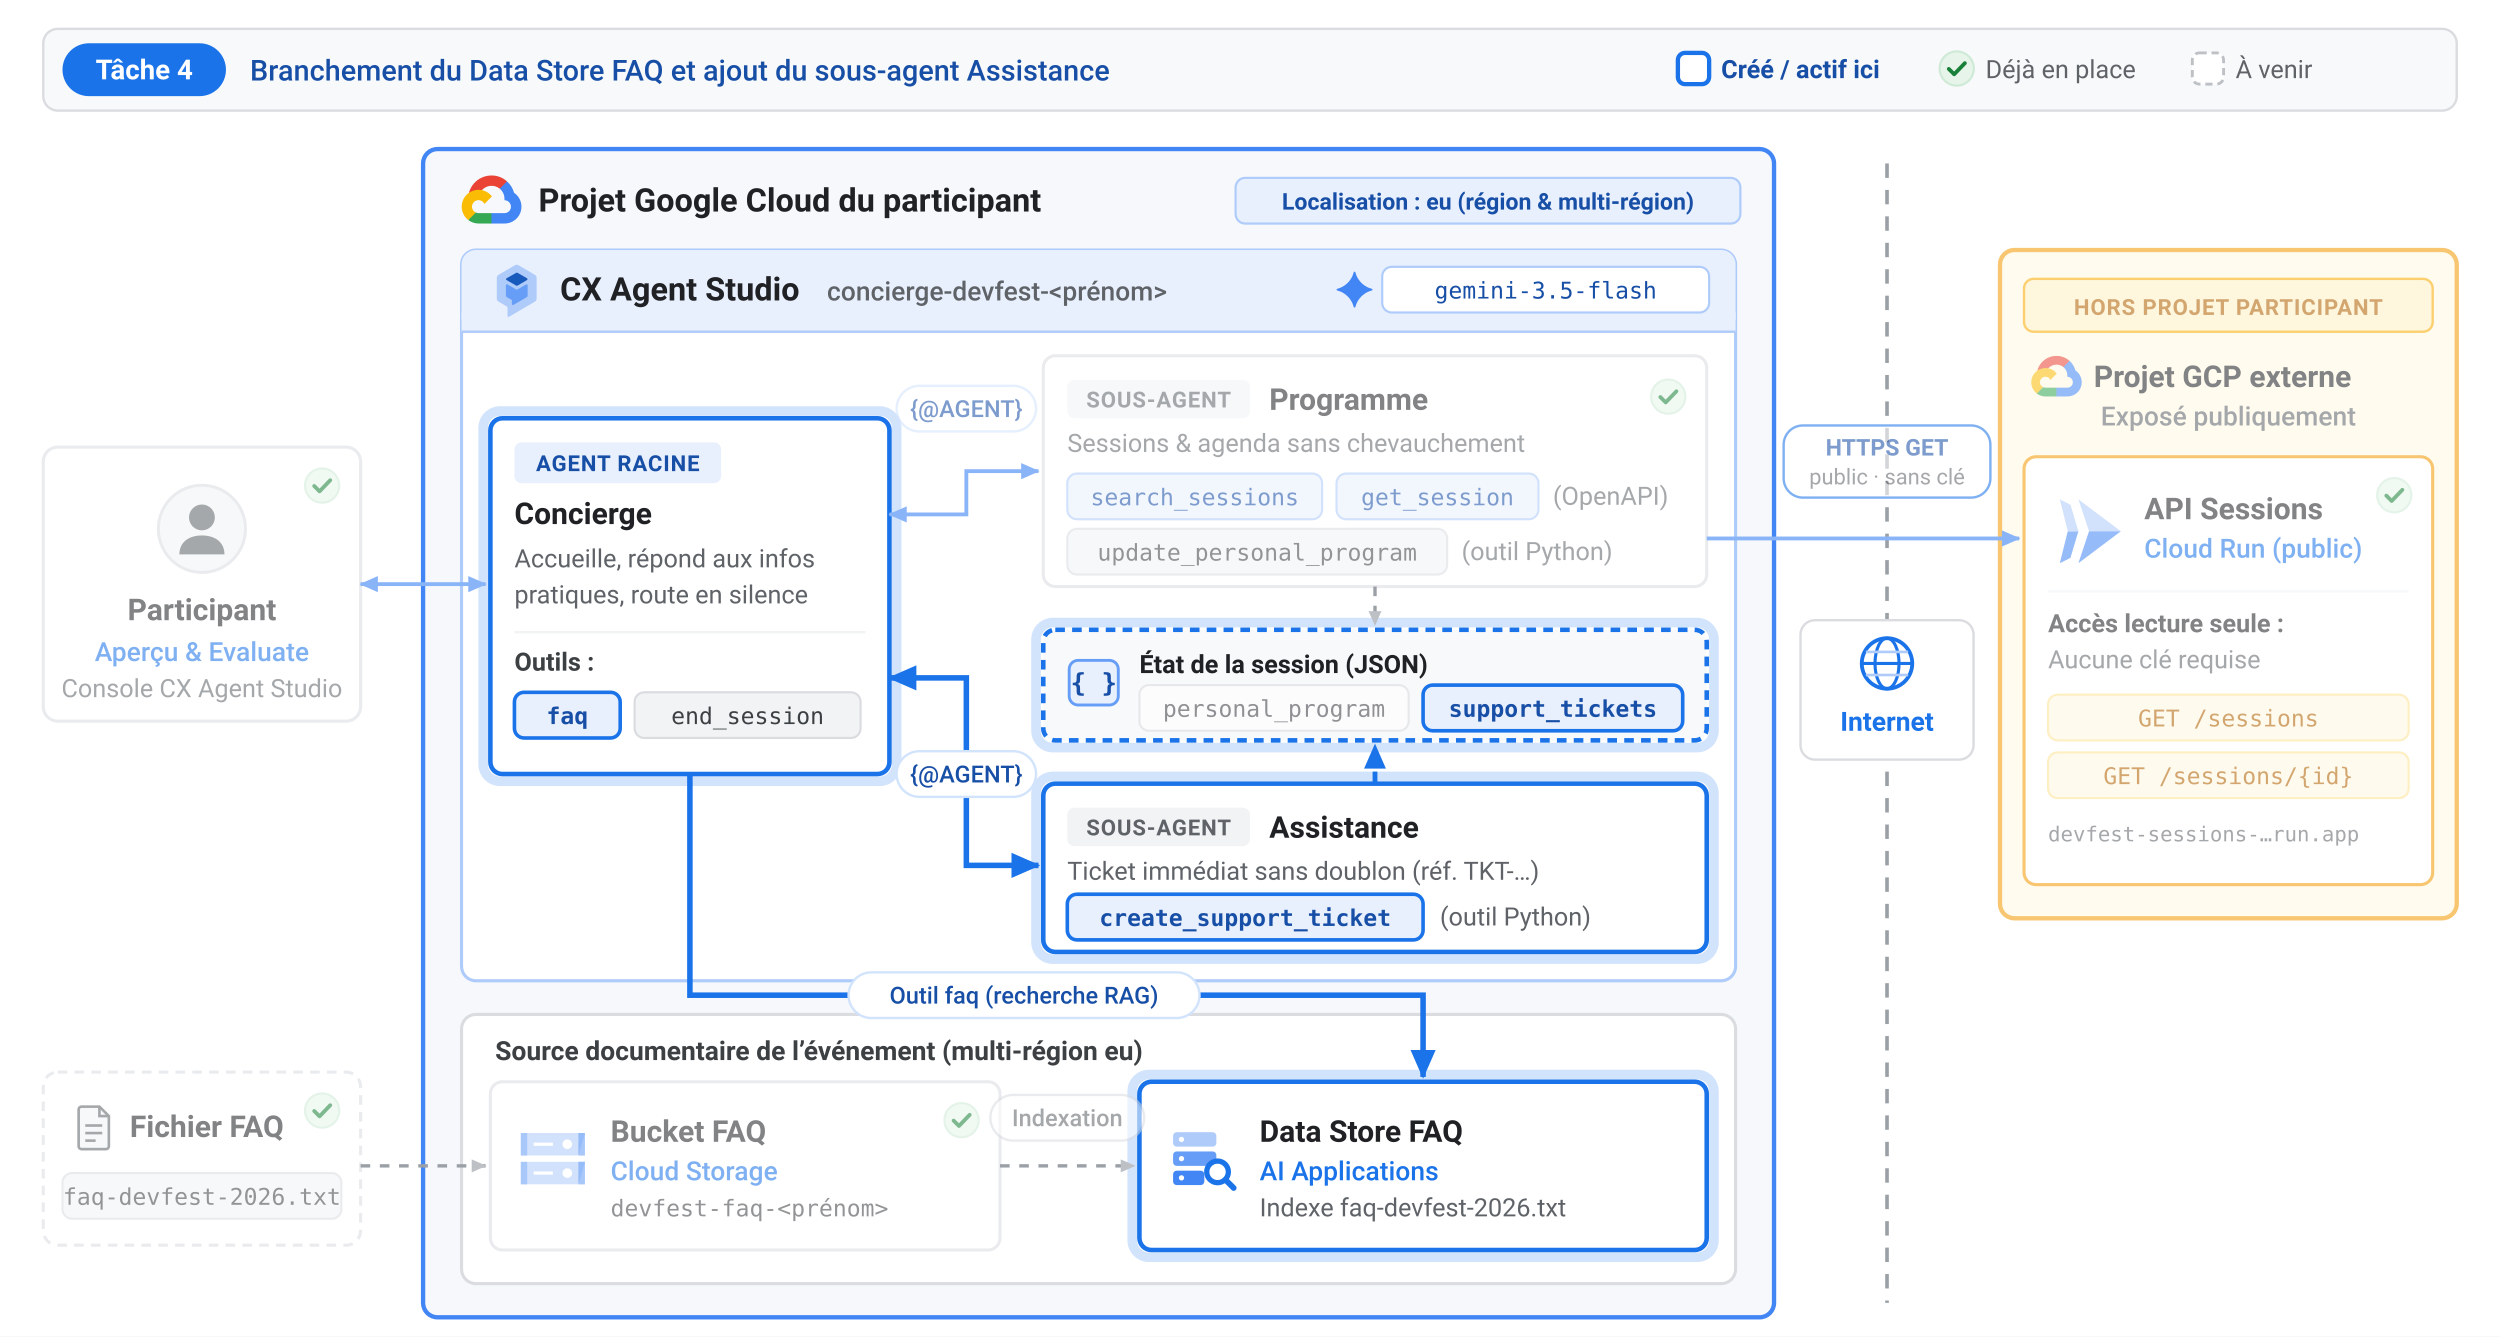
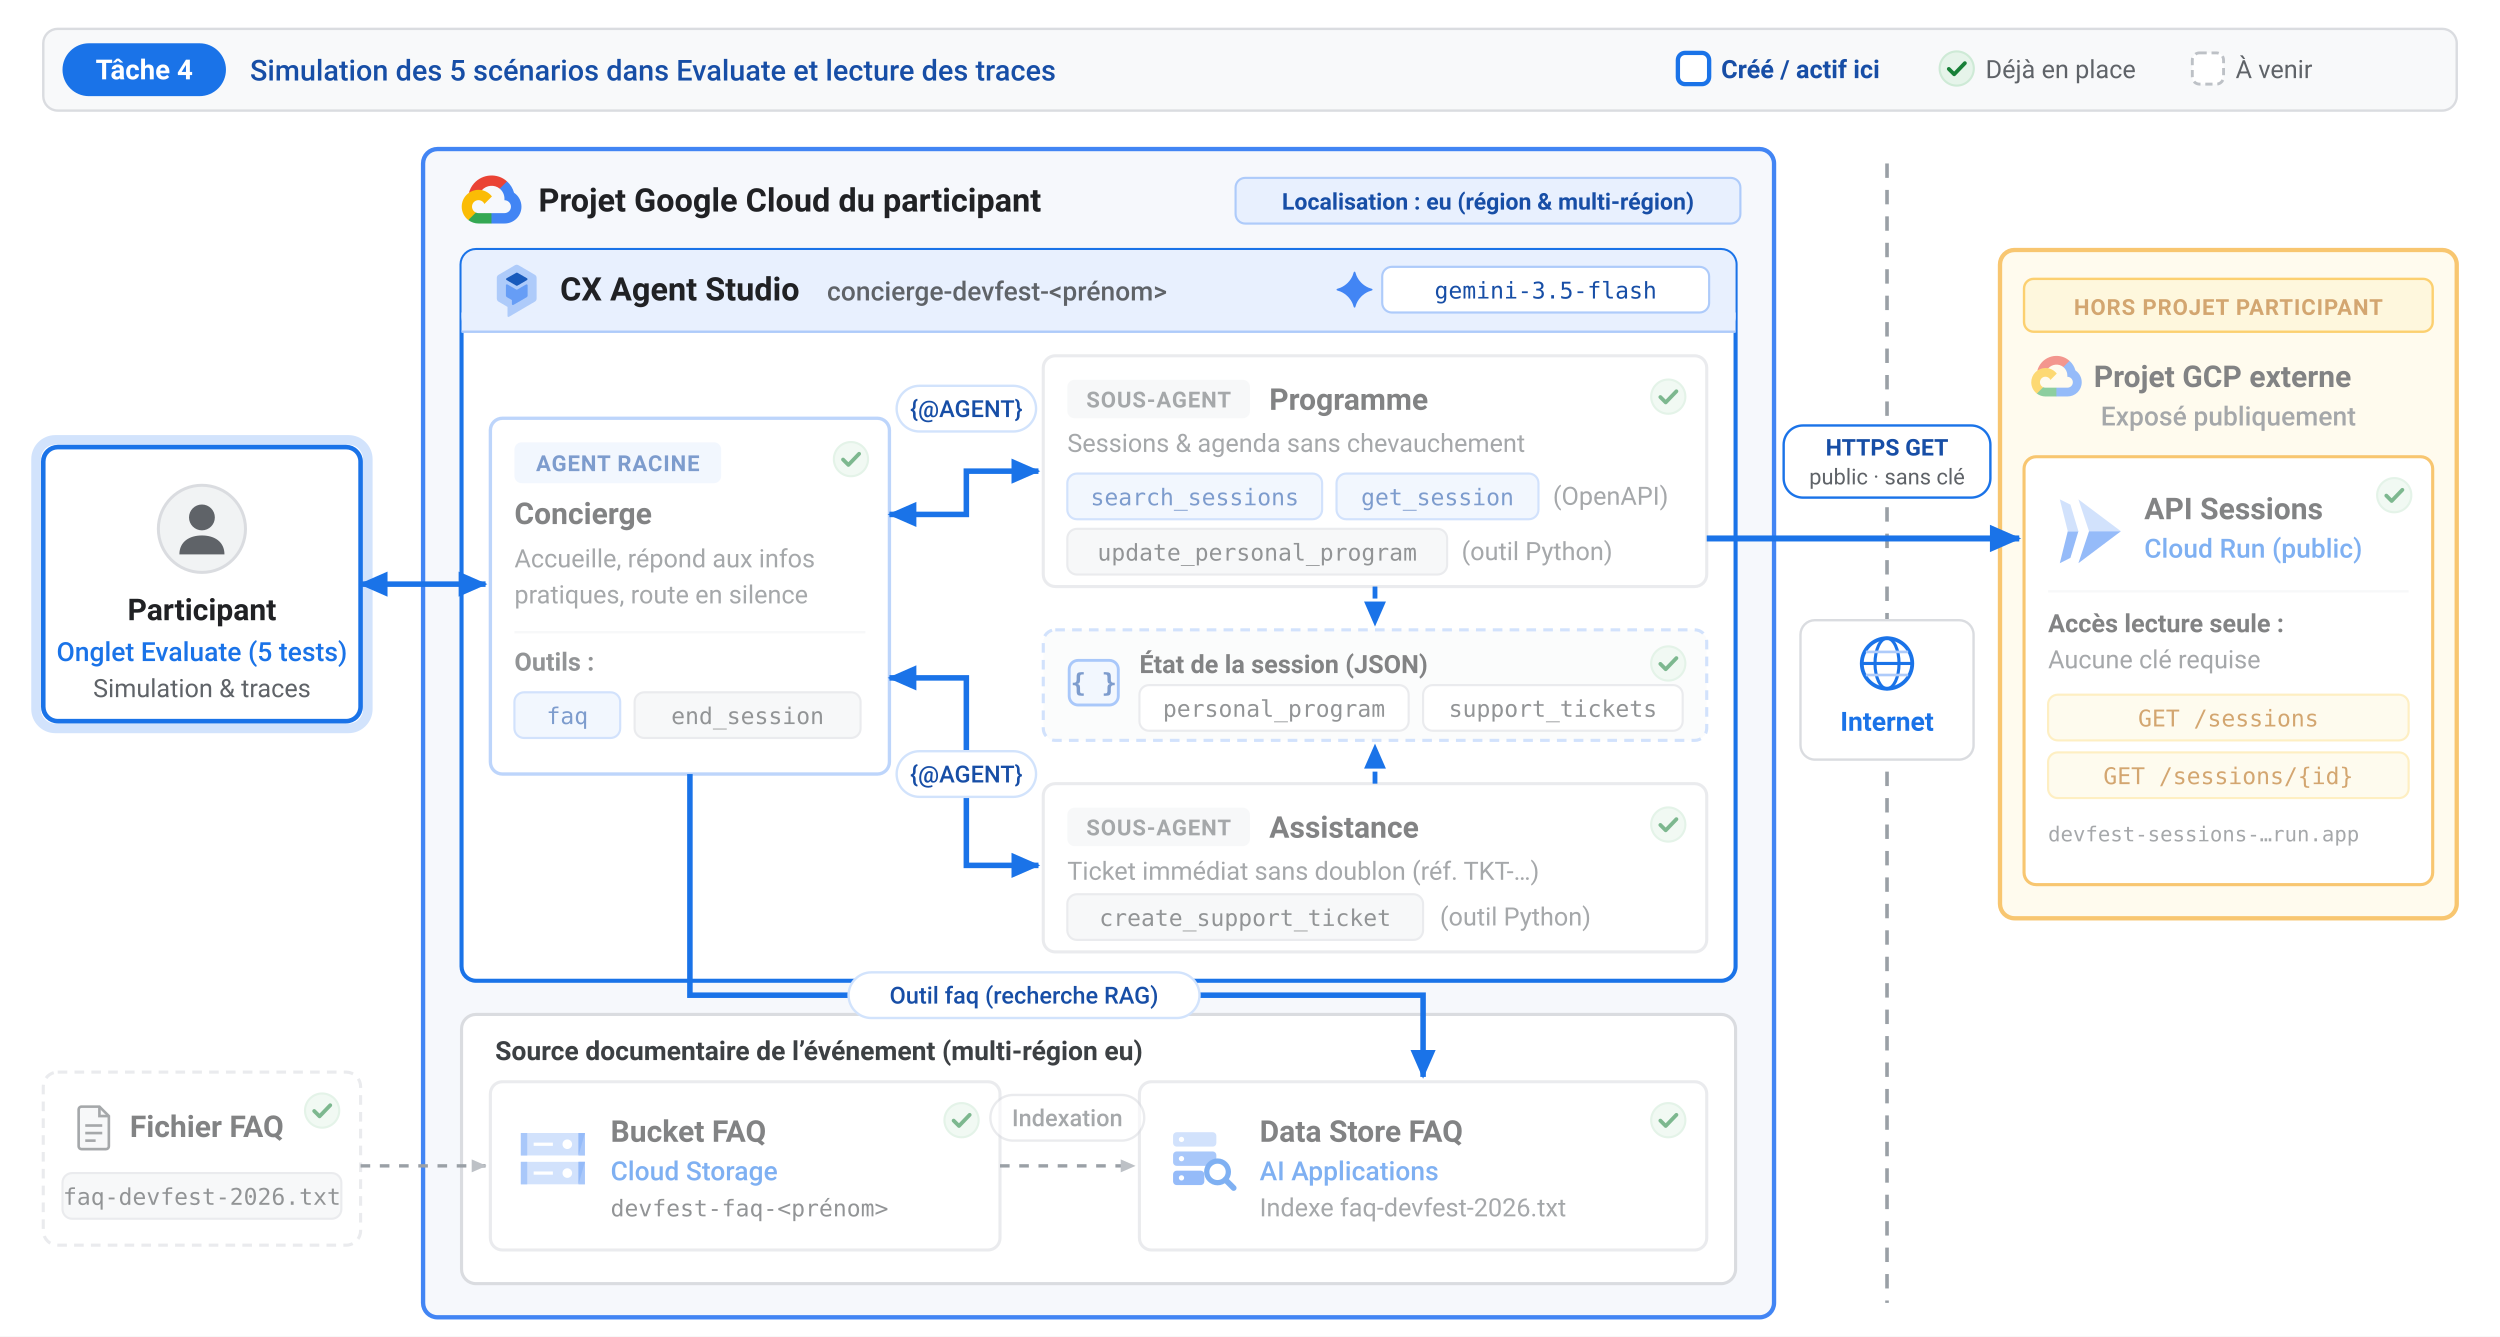
<svg xmlns="http://www.w3.org/2000/svg" width="1040" height="556" viewBox="0 0 1040 556">
  <defs>
    <style>
      .z-title { font-family: Roboto, 'Helvetica Neue', Arial, sans-serif; font-size: 13.5px; font-weight: 600; fill: #202124; }
      .z-sub { font-family: Roboto, 'Helvetica Neue', Arial, sans-serif; font-size: 11px; font-weight: 500; fill: #5f6368; }
      .c-title { font-family: Roboto, 'Helvetica Neue', Arial, sans-serif; font-size: 12.5px; font-weight: 600; fill: #202124; }
      .c-prod { font-family: Roboto, 'Helvetica Neue', Arial, sans-serif; font-size: 11px; font-weight: 500; fill: #1a73e8; }
      .c-body { font-family: Roboto, 'Helvetica Neue', Arial, sans-serif; font-size: 10.5px; font-weight: 400; fill: #5f6368; }
      .c-code { font-family: 'Roboto Mono', 'SF Mono', Menlo, monospace; font-size: 9.6px; font-weight: 500; fill: #3c4043; }
      .badge-txt { font-family: Roboto, 'Helvetica Neue', Arial, sans-serif; font-size: 9.2px; font-weight: 700; letter-spacing: 0.04em; }
      .leg-txt { font-family: Roboto, 'Helvetica Neue', Arial, sans-serif; font-size: 10.8px; font-weight: 400; fill: #3c4043; }
      .ban-task { font-family: Roboto, 'Helvetica Neue', Arial, sans-serif; font-size: 11.5px; font-weight: 600; fill: #ffffff; }
      .ban-title { font-family: Roboto, 'Helvetica Neue', Arial, sans-serif; font-size: 12px; font-weight: 500; fill: #174ea6; }
      .state-done { opacity: 0.56; }
      .state-todo { opacity: 0.22; }
    </style>
    <marker id="arr-blue" viewBox="0 0 10 10" refX="8.5" refY="5" markerWidth="6.5" markerHeight="6.5" orient="auto-start-reverse">
      <path d="M 1 1.5 L 9 5 L 1 8.5 z" fill="#1a73e8" />
    </marker>
    <marker id="arr-blue-muted" viewBox="0 0 10 10" refX="8.5" refY="5" markerWidth="6" markerHeight="6" orient="auto-start-reverse">
      <path d="M 1 1.5 L 9 5 L 1 8.5 z" fill="#8ab4f8" />
    </marker>
    <marker id="arr-grey" viewBox="0 0 10 10" refX="8.5" refY="5" markerWidth="6" markerHeight="6" orient="auto-start-reverse">
      <path d="M 1 1.5 L 9 5 L 1 8.5 z" fill="#5f6368" />
    </marker>
    <marker id="arr-grey-faint" viewBox="0 0 10 10" refX="8.5" refY="5" markerWidth="5.5" markerHeight="5.5" orient="auto-start-reverse">
      <path d="M 1 1.5 L 9 5 L 1 8.5 z" fill="#bdc1c6" />
    </marker>
    <symbol id="icon-gcp-official" viewBox="0 0 256 206">
      <path d="M170.252,56.819 L192.505,34.566 L193.988,25.196 C153.437,-11.677 88.976,-7.496 52.421,33.92 C42.267,45.423 34.734,59.764 30.717,74.573 L38.687,73.45 L83.192,66.111 L86.628,62.597 C106.425,40.855 139.898,37.93 162.756,56.429 L170.252,56.819 Z" fill="#EA4335" />
      <path d="M224.205,73.918 C219.09,55.082 208.589,38.149 193.988,25.196 L162.756,56.428 C175.944,67.204 183.457,83.438 183.135,100.465 L183.135,106.009 C198.486,106.009 210.932,118.454 210.932,133.805 C210.932,149.157 198.486,161.29 183.135,161.29 L127.464,161.29 L121.998,167.224 L121.998,200.564 L127.464,205.795 L183.135,205.795 C223.065,206.106 255.687,174.301 255.998,134.371 C256.186,110.168 244.253,87.478 224.205,73.918" fill="#4285F4" />
      <path d="M71.87,205.796 L127.463,205.796 L127.463,161.29 L71.87,161.29 C67.909,161.289 64.073,160.438 60.471,158.792 L52.584,161.212 L30.175,183.465 L28.223,191.039 C40.79,200.528 56.123,205.864 71.87,205.796" fill="#34A853" />
      <path d="M71.87,61.425 C31.939,61.663 -0.237,94.228 0.001,134.157 C0.134,156.456 10.548,177.446 28.223,191.038 L60.471,158.792 C46.48,152.47 40.263,136.006 46.584,122.016 C52.904,108.025 69.37,101.808 83.359,108.129 C89.524,110.913 94.461,115.852 97.246,122.016 L129.494,89.769 C115.773,71.832 94.453,61.344 71.87,61.425" fill="#FBBC05" />
    </symbol>
    <symbol id="icon-gemini" viewBox="0 0 65 65">
      <path d="M32.447 0C33.128 0 33.72 0.465 33.886 1.125C34.395 3.144 35.059 5.114 35.885 7.03C38.037 12.03 40.99 16.406 44.739 20.155C48.49 23.904 52.865 26.858 57.864 29.01C59.782 29.836 61.75 30.5 63.77 31.009C64.43 31.175 64.894 31.767 64.894 32.447C64.894 33.128 64.43 33.72 63.77 33.886C61.75 34.395 59.78 35.059 57.864 35.885C52.865 38.037 48.489 40.99 44.739 44.739C40.99 48.49 38.037 52.865 35.885 57.864C35.059 59.782 34.395 61.75 33.886 63.77C33.72 64.43 33.128 64.894 32.447 64.894C31.767 64.894 31.175 64.43 31.009 63.77C30.5 61.75 29.836 59.78 29.01 57.864C26.858 52.865 23.906 48.489 20.155 44.739C16.404 40.99 12.03 38.037 7.03 35.885C5.112 35.059 3.144 34.395 1.125 33.886C0.465 33.72 0 33.128 0 32.447C8.67651e-05 31.767 0.465 31.175 1.125 31.009C3.144 30.5 5.114 29.836 7.03 29.01C12.03 26.858 16.406 23.905 20.155 20.155C23.905 16.406 26.858 12.03 29.01 7.03C29.836 5.112 30.5 3.144 31.009 1.125C31.175 0.465 31.767 8.67651e-05 32.447 0Z" fill="#4285F4" />
    </symbol>
    <symbol id="icon-cloud-run" viewBox="0 0 32 32">
      <path fill-rule="evenodd" fill="#aecbfa" d="M 11.87 3.51 L 16.03 16 L 28.51 16 Z" />
      <path fill-rule="evenodd" fill="#4285f4" d="M 28.51 16 L 16.03 16 L 11.87 28.51 Z" />
      <path fill-rule="evenodd" fill="#4285f4" d="M 4.59 28.51 L 8.76 26.41 L 11.87 16 L 7.71 16 Z" />
      <path fill-rule="evenodd" fill="#aecbfa" d="M 4.59 3.51 L 7.71 16 L 11.87 16 L 8.76 5.59 Z" />
    </symbol>
    <symbol id="icon-cloud-storage" viewBox="0 0 32 32">
      <path fill="#aecbfa" d="M 2.67 5.33 L 29.33 5.33 L 29.33 14.67 L 2.67 14.67 Z" />
      <path fill="#669df6" d="M 26.67 5.33 L 29.33 5.33 L 29.33 14.67 L 26.67 14.67 Z" />
      <path fill="#4285f4" d="M 29.33 5.33 L 26.67 5.33 L 26.67 14.67 Z" />
      <path fill="#669df6" d="M 2.67 5.33 L 5.33 5.33 L 5.33 14.67 L 2.67 14.67 Z" />
      <path fill="#ffffff" d="M 8 9.33 L 16 9.33 L 16 10.67 L 8 10.67 Z" />
      <circle cx="22" cy="10" r="2" fill="#ffffff" />
      <path fill="#aecbfa" d="M 2.67 17.33 L 29.33 17.33 L 29.33 26.67 L 2.67 26.67 Z" />
      <path fill="#669df6" d="M 26.67 17.33 L 29.33 17.33 L 29.33 26.67 L 26.67 26.67 Z" />
      <path fill="#4285f4" d="M 29.33 17.33 L 26.67 17.33 L 26.67 26.67 Z" />
      <path fill="#669df6" d="M 2.67 17.33 L 5.33 17.33 L 5.33 26.67 L 2.67 26.67 Z" />
      <path fill="#ffffff" d="M 8 21.33 L 16 21.33 L 16 22.67 L 8 22.67 Z" />
      <circle cx="22" cy="22" r="2" fill="#ffffff" />
    </symbol>
    <symbol id="icon-ces" viewBox="0 0 32 32">
      <path fill="#aecbfa" d="M 16.87 2.87 L 25.20 7.75 C 25.77 8.06 26.13 8.65 26.13 9.29 L 26.13 20.00 C 26.12 20.64 25.77 21.23 25.20 21.54 L 11.92 29.31 C 11.70 29.44 11.43 29.37 11.30 29.16 C 11.26 29.09 11.24 29.01 11.23 28.93 L 11.23 24.22 L 6.68 21.54 C 6.11 21.23 5.76 20.64 5.75 20.00 L 5.75 9.29 C 5.76 8.65 6.11 8.06 6.68 7.75 L 15.02 2.87 C 15.59 2.54 16.29 2.54 16.87 2.87 Z" />
      <path fill="#669df6" d="M 10.92 12.64 C 10.65 12.64 10.42 12.86 10.41 13.13 L 10.41 18.45 C 10.43 18.77 10.61 19.06 10.89 19.23 L 13.47 20.70 L 13.47 22.79 C 13.49 23.05 13.71 23.27 13.98 23.27 C 14.06 23.27 14.14 23.24 14.21 23.21 L 21.09 19.23 C 21.36 19.05 21.52 18.75 21.53 18.43 L 21.53 13.15 C 21.53 12.82 21.18 12.60 20.78 12.70 L 16.20 15.33 C 16.05 15.41 15.87 15.40 15.72 15.32 L 11.18 12.71 Z" />
      <path fill="#185abc" d="M 16.33 6.75 C 16.14 6.64 15.91 6.64 15.71 6.74 L 10.71 9.57 C 10.42 9.76 10.42 10.26 10.70 10.45 L 15.69 13.32 C 15.88 13.43 16.12 13.43 16.33 13.32 L 21.24 10.45 C 21.54 10.26 21.54 9.76 21.24 9.57 Z" />
    </symbol>
    <symbol id="icon-datastore" viewBox="0 0 32 32">
      <rect x="4" y="5" width="18" height="6" rx="1.5" fill="#aecbfa" />
      <rect x="4" y="13" width="18" height="6" rx="1.5" fill="#669df6" />
      <rect x="4" y="21" width="13" height="6" rx="1.5" fill="#4285f4" />
      <circle cx="7.5" cy="8" r="1.1" fill="#ffffff" />
      <circle cx="7.5" cy="16" r="1.1" fill="#ffffff" />
      <circle cx="7.5" cy="24" r="1.1" fill="#ffffff" />
      <circle cx="22.5" cy="21.5" r="4.5" fill="#ffffff" stroke="#1a73e8" stroke-width="2.2" />
      <line x1="25.8" y1="24.8" x2="29.2" y2="28.2" stroke="#1a73e8" stroke-width="2.4" stroke-linecap="round" />
    </symbol>
    <symbol id="icon-user" viewBox="0 0 32 32">
      <circle cx="16" cy="16" r="14.5" fill="#f1f3f4" stroke="#dadce0" stroke-width="1" />
      <circle cx="16" cy="12.2" r="4.3" fill="#5f6368" />
      <path d="M 8.5 24.5 C 8.5 20.3 11.8 18.2 16 18.2 C 20.2 18.2 23.5 20.3 23.5 24.5" fill="#5f6368" />
    </symbol>
    <symbol id="icon-doc" viewBox="0 0 28 28">
      <path d="M7 3h10l5 5v16a1.5 1.5 0 0 1-1.5 1.5h-13A1.5 1.5 0 0 1 6 24V4.5A1.5 1.5 0 0 1 7.5 3z" fill="#f1f3f4" stroke="#5f6368" stroke-width="1.4" />
      <path d="M17 3v5h5" fill="none" stroke="#5f6368" stroke-width="1.4" />
      <line x1="9.5" y1="13" x2="18.5" y2="13" stroke="#5f6368" stroke-width="1.4" />
      <line x1="9.5" y1="17" x2="18.5" y2="17" stroke="#5f6368" stroke-width="1.4" />
      <line x1="9.5" y1="21" x2="15" y2="21" stroke="#5f6368" stroke-width="1.4" />
    </symbol>
    <symbol id="icon-globe" viewBox="0 0 28 28">
      <circle cx="14" cy="14" r="10.5" fill="#ffffff" stroke="#1a73e8" stroke-width="1.6" />
      <ellipse cx="14" cy="14" rx="5" ry="10.5" fill="none" stroke="#1a73e8" stroke-width="1.3" />
      <line x1="3.5" y1="14" x2="24.5" y2="14" stroke="#1a73e8" stroke-width="1.3" />
      <line x1="5.2" y1="9.2" x2="22.8" y2="9.2" stroke="#aecbfa" stroke-width="1.1" />
      <line x1="5.2" y1="18.8" x2="22.8" y2="18.8" stroke="#aecbfa" stroke-width="1.1" />
    </symbol>
    <symbol id="icon-state" viewBox="0 0 28 28">
      <rect x="3" y="4" width="22" height="20" rx="4" fill="#e8f0fe" stroke="#669df6" stroke-width="1.3" />
      <text x="14" y="18" text-anchor="middle" font-family="'Roboto Mono', 'SF Mono', Menlo, monospace" font-size="11.5" font-weight="700" fill="#174ea6">{ }</text>
    </symbol>
    <symbol id="icon-check" viewBox="0 0 18 18">
      <circle cx="9" cy="9" r="8" fill="#e6f4ea" stroke="#ceead6" stroke-width="1" />
      <path d="M 5.3 9.2 L 7.8 11.7 L 12.8 6.5" fill="none" stroke="#188038" stroke-width="1.8" stroke-linecap="round" stroke-linejoin="round" />
    </symbol>
  </defs>
  <rect width="1040" height="556" fill="#ffffff" />
  <rect x="18" y="12" width="1004" height="34" rx="6" fill="#f8f9fa" stroke="#dadce0" stroke-width="1" />
  <rect x="26" y="18" width="68" height="22" rx="11" fill="#1a73e8" />
  <text x="60" y="33" text-anchor="middle" class="ban-task">Tâche 4</text>
-   <text x="104" y="33.5" class="ban-title">Branchement du Data Store FAQ et ajout du sous-agent Assistance</text>
+   <text x="104" y="33.5" class="ban-title">Simulation des 5 scénarios dans Evaluate et lecture des traces</text>
  <rect x="698" y="22" width="13" height="13" rx="3" fill="#ffffff" stroke="#1a73e8" stroke-width="1.8" />
  <text x="716" y="32.5" class="c-body" style="font-weight:600;fill:#174ea6">Créé / actif ici</text>
  <use href="#icon-check" x="806" y="20.5" width="16" height="16" />
  <text x="826" y="32.5" class="c-body">Déjà en place</text>
  <rect x="912" y="22" width="13" height="13" rx="3" fill="#ffffff" stroke="#bdc1c6" stroke-width="1.2" stroke-dasharray="3,2" />
  <text x="930" y="32.5" class="c-body">À venir</text>
  <g transform="translate(0,44)">
-     <g transform="translate(18,142)" class="state-done">
-       <rect width="132" height="114" rx="6" fill="#ffffff" stroke="#dadce0" stroke-width="1.3" />
-       <use href="#icon-check" x="108" y="8" width="16" height="16" />
+     <g transform="translate(18,142)">
+       <rect x="-3" y="-3" width="138" height="120" rx="8" fill="none" stroke="#d2e3fc" stroke-width="4" />
+       <rect width="132" height="114" rx="6" fill="#ffffff" stroke="#1a73e8" stroke-width="1.9" />
      <use href="#icon-user" x="46" y="14" width="40" height="40" />
      <text x="66" y="72" text-anchor="middle" class="c-title">Participant</text>
-       <text x="66" y="89" text-anchor="middle" class="c-prod">Aperçu &amp; Evaluate</text>
-       <text x="66" y="104" text-anchor="middle" class="c-body">Console CX Agent Studio</text>
+       <text x="66" y="89" text-anchor="middle" class="c-prod">Onglet Evaluate (5 tests)</text>
+       <text x="66" y="104" text-anchor="middle" class="c-body">Simulation &amp; traces</text>
    </g>
    <g transform="translate(18,402)" class="state-done">
      <rect width="132" height="72" rx="6" fill="#ffffff" stroke="#dadce0" stroke-width="1.3" stroke-dasharray="4,3" />
      <use href="#icon-check" x="108" y="8" width="16" height="16" />
      <use href="#icon-doc" x="10" y="12" width="22" height="22" />
      <text x="36" y="27" class="c-title">Fichier FAQ</text>
      <g transform="translate(8,42)">
        <rect width="116" height="19" rx="4" fill="#f1f3f4" stroke="#dadce0" stroke-width="0.9" />
        <text x="58.0" y="13.2" text-anchor="middle" font-family="'Roboto Mono', 'SF Mono', Menlo, monospace" font-size="9.6px" font-weight="500" fill="#3c4043">faq-devfest-2026.txt</text>
      </g>
    </g>
    <rect x="176" y="18" width="562" height="486" rx="6" fill="#f6f8fc" stroke="#4285f4" stroke-width="1.8" />
    <use href="#icon-gcp-official" x="192" y="29" width="25" height="20" />
    <text x="224" y="44" class="z-title">Projet Google Cloud du participant</text>
    <g transform="translate(514,30)">
      <rect width="210" height="19" rx="4" fill="#e8f0fe" stroke="#aecbfa" stroke-width="0.9" />
      <text x="105.0" y="13.2" text-anchor="middle" font-family="Roboto, 'Helvetica Neue', Arial, sans-serif" font-size="9.6px" font-weight="600" fill="#174ea6">Localisation : eu (région &amp; multi-région)</text>
    </g>
-     <rect x="192" y="60" width="530" height="304" rx="6" fill="#ffffff" stroke="#aecbfa" stroke-width="1.3" />
+     <rect x="192" y="60" width="530" height="304" rx="6" fill="#ffffff" stroke="#1a73e8" stroke-width="1.7" />
    <rect x="192" y="60" width="530" height="34" rx="6" fill="#e8f0fe" />
    <rect x="192" y="86" width="530" height="8" fill="#e8f0fe" />
    <line x1="192" y1="94" x2="722" y2="94" stroke="#aecbfa" stroke-width="1" />
    <use href="#icon-ces" x="202" y="64" width="26" height="26" />
    <text x="233" y="81" class="z-title">CX Agent Studio</text>
    <text x="344" y="81" class="z-sub">concierge-devfest-&lt;prénom&gt;</text>
    <use href="#icon-gemini" x="556" y="69" width="15" height="15" />
    <g transform="translate(575,67)">
      <rect width="136" height="19" rx="4" fill="#ffffff" stroke="#aecbfa" stroke-width="0.9" />
      <text x="68.0" y="13.2" text-anchor="middle" font-family="'Roboto Mono', 'SF Mono', Menlo, monospace" font-size="9.6px" font-weight="500" fill="#174ea6">gemini-3.5-flash</text>
    </g>
-     <g transform="translate(204,130)">
-       <rect x="-3" y="-3" width="172" height="154" rx="7" fill="none" stroke="#d2e3fc" stroke-width="4" />
-       <rect width="166" height="148" rx="5" fill="#ffffff" stroke="#1a73e8" stroke-width="1.9" />
+     <g transform="translate(204,130)" class="state-done">
+       <rect width="166" height="148" rx="5" fill="#ffffff" stroke="#8ab4f8" stroke-width="1.4" />
+       <use href="#icon-check" x="142" y="9" width="16" height="16" />
      <rect x="10" y="10" width="86" height="17" rx="3" fill="#e8f0fe" />
      <text x="53" y="22" text-anchor="middle" class="badge-txt" fill="#174ea6">AGENT RACINE</text>
      <text x="10" y="44" class="c-title">Concierge</text>
      <text x="10" y="62" class="c-body">Accueille, répond aux infos</text>
      <text x="10" y="77" class="c-body">pratiques, route en silence</text>
      <line x1="10" y1="89" x2="156" y2="89" stroke="#f1f3f4" stroke-width="1" />
      <text x="10" y="105" class="c-body" style="font-weight:600;fill:#3c4043">Outils :</text>
      <g transform="translate(10,114)">
-         <rect width="44" height="19" rx="4" fill="#e8f0fe" stroke="#1a73e8" stroke-width="1.5" />
-         <text x="22.0" y="13.2" text-anchor="middle" font-family="'Roboto Mono', 'SF Mono', Menlo, monospace" font-size="9.6px" font-weight="600" fill="#174ea6">faq</text>
+         <rect width="44" height="19" rx="4" fill="#e8f0fe" stroke="#aecbfa" stroke-width="0.9" />
+         <text x="22.0" y="13.2" text-anchor="middle" font-family="'Roboto Mono', 'SF Mono', Menlo, monospace" font-size="9.6px" font-weight="500" fill="#174ea6">faq</text>
      </g>
      <g transform="translate(60,114)">
        <rect width="94" height="19" rx="4" fill="#f1f3f4" stroke="#dadce0" stroke-width="0.9" />
        <text x="47.0" y="13.2" text-anchor="middle" font-family="'Roboto Mono', 'SF Mono', Menlo, monospace" font-size="9.6px" font-weight="500" fill="#3c4043">end_session</text>
      </g>
    </g>
    <g transform="translate(434,104)" class="state-done">
      <rect width="276" height="96" rx="5" fill="#ffffff" stroke="#dadce0" stroke-width="1.3" />
      <use href="#icon-check" x="252" y="9" width="16" height="16" />
      <rect x="10" y="10" width="76" height="16" rx="3" fill="#f1f3f4" />
      <text x="48" y="21.5" text-anchor="middle" class="badge-txt" fill="#5f6368">SOUS-AGENT</text>
      <text x="94" y="22.5" class="c-title">Programme</text>
      <text x="10" y="40" class="c-body">Sessions &amp; agenda sans chevauchement</text>
      <g transform="translate(10,49)">
        <rect width="106" height="19" rx="4" fill="#e8f0fe" stroke="#aecbfa" stroke-width="0.9" />
        <text x="53.0" y="13.2" text-anchor="middle" font-family="'Roboto Mono', 'SF Mono', Menlo, monospace" font-size="9.6px" font-weight="500" fill="#174ea6">search_sessions</text>
      </g>
      <g transform="translate(122,49)">
        <rect width="84" height="19" rx="4" fill="#e8f0fe" stroke="#aecbfa" stroke-width="0.9" />
        <text x="42.0" y="13.2" text-anchor="middle" font-family="'Roboto Mono', 'SF Mono', Menlo, monospace" font-size="9.6px" font-weight="500" fill="#174ea6">get_session</text>
      </g>
      <text x="212" y="62" class="c-body">(OpenAPI)</text>
      <g transform="translate(10,72)">
        <rect width="158" height="19" rx="4" fill="#f1f3f4" stroke="#dadce0" stroke-width="0.9" />
        <text x="79.0" y="13.2" text-anchor="middle" font-family="'Roboto Mono', 'SF Mono', Menlo, monospace" font-size="9.6px" font-weight="500" fill="#3c4043">update_personal_program</text>
      </g>
      <text x="174" y="85" class="c-body">(outil Python)</text>
    </g>
-     <g transform="translate(434,218)">
-       <rect x="-3" y="-3" width="282" height="52" rx="7" fill="none" stroke="#d2e3fc" stroke-width="4" />
-       <rect width="276" height="46" rx="5" fill="#f8f9fa" stroke="#1a73e8" stroke-width="1.9" stroke-dasharray="4,3" />
+     <g transform="translate(434,218)" class="state-done">
+       <rect width="276" height="46" rx="5" fill="#f8f9fa" stroke="#aecbfa" stroke-width="1.3" stroke-dasharray="4,3" />
+       <use href="#icon-check" x="252" y="6" width="16" height="16" />
      <use href="#icon-state" x="8" y="9" width="26" height="26" />
      <text x="40" y="18" class="c-body" style="font-weight:600;fill:#202124">État de la session (JSON)</text>
-       <g transform="translate(40,23)" class="state-done">
+       <g transform="translate(40,23)">
        <rect width="112" height="19" rx="4" fill="#ffffff" stroke="#dadce0" stroke-width="0.9" />
        <text x="56.0" y="13.2" text-anchor="middle" font-family="'Roboto Mono', 'SF Mono', Menlo, monospace" font-size="9.6px" font-weight="500" fill="#3c4043">personal_program</text>
      </g>
      <g transform="translate(158,23)">
-         <rect width="108" height="19" rx="4" fill="#e8f0fe" stroke="#1a73e8" stroke-width="1.5" />
-         <text x="54.0" y="13.2" text-anchor="middle" font-family="'Roboto Mono', 'SF Mono', Menlo, monospace" font-size="9.6px" font-weight="600" fill="#174ea6">support_tickets</text>
-       </g>
-     </g>
-     <g transform="translate(434,282)">
-       <rect x="-3" y="-3" width="282" height="76" rx="7" fill="none" stroke="#d2e3fc" stroke-width="4" />
-       <rect width="276" height="70" rx="5" fill="#ffffff" stroke="#1a73e8" stroke-width="1.9" />
+         <rect width="108" height="19" rx="4" fill="#ffffff" stroke="#dadce0" stroke-width="0.9" />
+         <text x="54.0" y="13.2" text-anchor="middle" font-family="'Roboto Mono', 'SF Mono', Menlo, monospace" font-size="9.6px" font-weight="500" fill="#3c4043">support_tickets</text>
+       </g>
+     </g>
+     <g transform="translate(434,282)" class="state-done">
+       <rect width="276" height="70" rx="5" fill="#ffffff" stroke="#dadce0" stroke-width="1.3" />
+       <use href="#icon-check" x="252" y="9" width="16" height="16" />
      <rect x="10" y="10" width="76" height="16" rx="3" fill="#f1f3f4" />
      <text x="48" y="21.5" text-anchor="middle" class="badge-txt" fill="#5f6368">SOUS-AGENT</text>
      <text x="94" y="22.5" class="c-title">Assistance</text>
      <text x="10" y="40" class="c-body">Ticket immédiat sans doublon (réf. TKT-…)</text>
      <g transform="translate(10,46)">
-         <rect width="148" height="19" rx="4" fill="#e8f0fe" stroke="#1a73e8" stroke-width="1.5" />
-         <text x="74.0" y="13.2" text-anchor="middle" font-family="'Roboto Mono', 'SF Mono', Menlo, monospace" font-size="9.6px" font-weight="600" fill="#174ea6">create_support_ticket</text>
+         <rect width="148" height="19" rx="4" fill="#f1f3f4" stroke="#dadce0" stroke-width="0.9" />
+         <text x="74.0" y="13.2" text-anchor="middle" font-family="'Roboto Mono', 'SF Mono', Menlo, monospace" font-size="9.6px" font-weight="500" fill="#3c4043">create_support_ticket</text>
      </g>
      <text x="165" y="59" class="c-body">(outil Python)</text>
    </g>
    <rect x="192" y="378" width="530" height="112" rx="6" fill="#ffffff" stroke="#dadce0" stroke-width="1.3" />
    <text x="206" y="397" class="z-sub" style="font-weight:600;fill:#3c4043">Source documentaire de l’événement (multi-région eu)</text>
    <g transform="translate(204,406)" class="state-done">
      <rect width="212" height="70" rx="5" fill="#ffffff" stroke="#dadce0" stroke-width="1.3" />
      <use href="#icon-check" x="188" y="8" width="16" height="16" />
      <use href="#icon-cloud-storage" x="10" y="16" width="32" height="32" />
      <text x="50" y="25" class="c-title">Bucket FAQ</text>
      <text x="50" y="41" class="c-prod">Cloud Storage</text>
      <text x="50" y="56" class="c-code">devfest-faq-&lt;prénom&gt;</text>
    </g>
-     <g transform="translate(474,406)">
-       <rect x="-3" y="-3" width="242" height="76" rx="7" fill="none" stroke="#d2e3fc" stroke-width="4" />
-       <rect width="236" height="70" rx="5" fill="#ffffff" stroke="#1a73e8" stroke-width="1.9" />
+     <g transform="translate(474,406)" class="state-done">
+       <rect width="236" height="70" rx="5" fill="#ffffff" stroke="#dadce0" stroke-width="1.3" />
+       <use href="#icon-check" x="212" y="8" width="16" height="16" />
      <use href="#icon-datastore" x="10" y="16" width="32" height="32" />
      <text x="50" y="25" class="c-title">Data Store FAQ</text>
      <text x="50" y="41" class="c-prod">AI Applications</text>
      <text x="50" y="56" class="c-body">Indexe faq-devfest-2026.txt</text>
    </g>
    <line x1="785" y1="24" x2="785" y2="498" stroke="#9aa0a6" stroke-width="1.5" stroke-dasharray="6,5" />
    <rect x="749" y="214" width="72" height="58" rx="6" fill="#ffffff" stroke="#dadce0" stroke-width="1" />
    <use href="#icon-globe" x="771" y="218" width="28" height="28" />
    <text x="785" y="260" text-anchor="middle" class="z-sub" style="font-weight:600;fill:#1a73e8">Internet</text>
    <g class="state-done">
      <rect x="832" y="60" width="190" height="278" rx="6" fill="#fff8e1" stroke="#f29900" stroke-width="1.8" />
      <rect x="842" y="72" width="170" height="22" rx="4" fill="#fef0c3" stroke="#f9ab00" stroke-width="1" />
      <text x="927" y="87" text-anchor="middle" class="badge-txt" fill="#b06000">HORS PROJET PARTICIPANT</text>
      <use href="#icon-gcp-official" x="845" y="104" width="21" height="17" />
      <text x="871" y="117" class="z-title" style="font-size:12.5px">Projet GCP externe</text>
      <text x="927" y="133" text-anchor="middle" class="z-sub">Exposé publiquement</text>
      <g transform="translate(842,146)">
        <rect width="170" height="178" rx="5" fill="#ffffff" stroke="#f29900" stroke-width="1.3" />
        <use href="#icon-check" x="146" y="8" width="16" height="16" />
        <use href="#icon-cloud-run" x="10" y="14" width="34" height="34" />
        <text x="50" y="26" class="c-title">API Sessions</text>
        <text x="50" y="42" class="c-prod">Cloud Run (public)</text>
        <line x1="10" y1="56" x2="160" y2="56" stroke="#f1f3f4" stroke-width="1" />
        <text x="10" y="73" class="c-body" style="font-weight:600;fill:#202124">Accès lecture seule :</text>
        <text x="10" y="88" class="c-body">Aucune clé requise</text>
        <g transform="translate(10,99)">
          <rect width="150" height="19" rx="4" fill="#fef7e0" stroke="#fde293" stroke-width="0.9" />
          <text x="75.0" y="13.2" text-anchor="middle" font-family="'Roboto Mono', 'SF Mono', Menlo, monospace" font-size="9.6px" font-weight="500" fill="#b06000">GET /sessions</text>
        </g>
        <g transform="translate(10,123)">
          <rect width="150" height="19" rx="4" fill="#fef7e0" stroke="#fde293" stroke-width="0.9" />
          <text x="75.0" y="13.2" text-anchor="middle" font-family="'Roboto Mono', 'SF Mono', Menlo, monospace" font-size="9.6px" font-weight="500" fill="#b06000">GET /sessions/{id}</text>
        </g>
        <text x="10" y="160" class="c-code" style="font-size:8.6px;fill:#5f6368">devfest-sessions-…run.app</text>
      </g>
    </g>
-     <line x1="150" y1="199" x2="202" y2="199" stroke="#8ab4f8" stroke-width="1.6" marker-start="url(#arr-blue-muted)" marker-end="url(#arr-blue-muted)" />
-     <path d="M 370 170 L 402 170 L 402 152 L 432 152" fill="none" stroke="#8ab4f8" stroke-width="1.6" marker-start="url(#arr-blue-muted)" marker-end="url(#arr-blue-muted)" />
-     <g class="state-done">
+     <line x1="150" y1="199" x2="202" y2="199" stroke="#1a73e8" stroke-width="2.3" marker-start="url(#arr-blue)" marker-end="url(#arr-blue)" />
+     <path d="M 370 170 L 402 170 L 402 152 L 432 152" fill="none" stroke="#1a73e8" stroke-width="2.3" marker-start="url(#arr-blue)" marker-end="url(#arr-blue)" />
+     <g>
      <rect x="373.0" y="116.5" width="58.0" height="19" rx="9.5" fill="#ffffff" stroke="#d2e3fc" stroke-width="1" />
      <text x="402.0" y="129.5" text-anchor="middle" font-family="Roboto, 'Helvetica Neue', Arial, sans-serif" font-size="9.8px" font-weight="500" fill="#174ea6">{@AGENT}</text>
    </g>
    <path d="M 370 238 L 402 238 L 402 316 L 432 316" fill="none" stroke="#1a73e8" stroke-width="2.3" marker-start="url(#arr-blue)" marker-end="url(#arr-blue)" />
    <g>
      <rect x="373.0" y="268.5" width="58.0" height="19" rx="9.5" fill="#ffffff" stroke="#d2e3fc" stroke-width="1" />
      <text x="402.0" y="281.5" text-anchor="middle" font-family="Roboto, 'Helvetica Neue', Arial, sans-serif" font-size="9.8px" font-weight="500" fill="#174ea6">{@AGENT}</text>
    </g>
-     <line x1="572" y1="200" x2="572" y2="216" stroke="#9aa0a6" stroke-width="1.4" stroke-dasharray="4,4" marker-end="url(#arr-grey-faint)" />
+     <line x1="572" y1="200" x2="572" y2="216" stroke="#1a73e8" stroke-width="2.0" stroke-dasharray="5,4" marker-end="url(#arr-blue)" />
    <line x1="572" y1="282" x2="572" y2="266" stroke="#1a73e8" stroke-width="2.0" stroke-dasharray="5,4" marker-end="url(#arr-blue)" />
    <path d="M 287 278 L 287 370 L 592 370 L 592 404" fill="none" stroke="#1a73e8" stroke-width="2.3" marker-end="url(#arr-blue)" />
    <g>
      <rect x="353.0" y="360.5" width="146.0" height="19" rx="9.5" fill="#ffffff" stroke="#d2e3fc" stroke-width="1" />
      <text x="426.0" y="373.5" text-anchor="middle" font-family="Roboto, 'Helvetica Neue', Arial, sans-serif" font-size="9.8px" font-weight="500" fill="#174ea6">Outil faq (recherche RAG)</text>
    </g>
    <line x1="150" y1="441" x2="202" y2="441" stroke="#9aa0a6" stroke-width="1.4" stroke-dasharray="4,4" marker-end="url(#arr-grey-faint)" />
    <line x1="416" y1="441" x2="472" y2="441" stroke="#9aa0a6" stroke-width="1.4" stroke-dasharray="4,4" marker-end="url(#arr-grey-faint)" />
    <g class="state-done">
      <rect x="412.0" y="411.5" width="64.0" height="19" rx="9.5" fill="#ffffff" stroke="#dadce0" stroke-width="1" />
      <text x="444.0" y="424.5" text-anchor="middle" font-family="Roboto, 'Helvetica Neue', Arial, sans-serif" font-size="9.8px" font-weight="500" fill="#5f6368">Indexation</text>
    </g>
-     <line x1="710" y1="180" x2="840" y2="180" stroke="#8ab4f8" stroke-width="1.6" marker-end="url(#arr-blue-muted)" />
-     <g class="state-done">
+     <line x1="710" y1="180" x2="840" y2="180" stroke="#1a73e8" stroke-width="2.5" marker-end="url(#arr-blue)" />
+     <g>
      <rect x="742.0" y="133.0" width="86.0" height="30" rx="8" fill="#ffffff" stroke="#1a73e8" stroke-width="1" />
      <text x="785.0" y="145.5" text-anchor="middle" font-family="Roboto, 'Helvetica Neue', Arial, sans-serif" font-size="9.6px" font-weight="600" fill="#174ea6">HTTPS GET</text>
      <text x="785.0" y="157.5" text-anchor="middle" font-family="Roboto, 'Helvetica Neue', Arial, sans-serif" font-size="9.1px" font-weight="400" fill="#5f6368">public · sans clé</text>
    </g>
  </g>
</svg>
